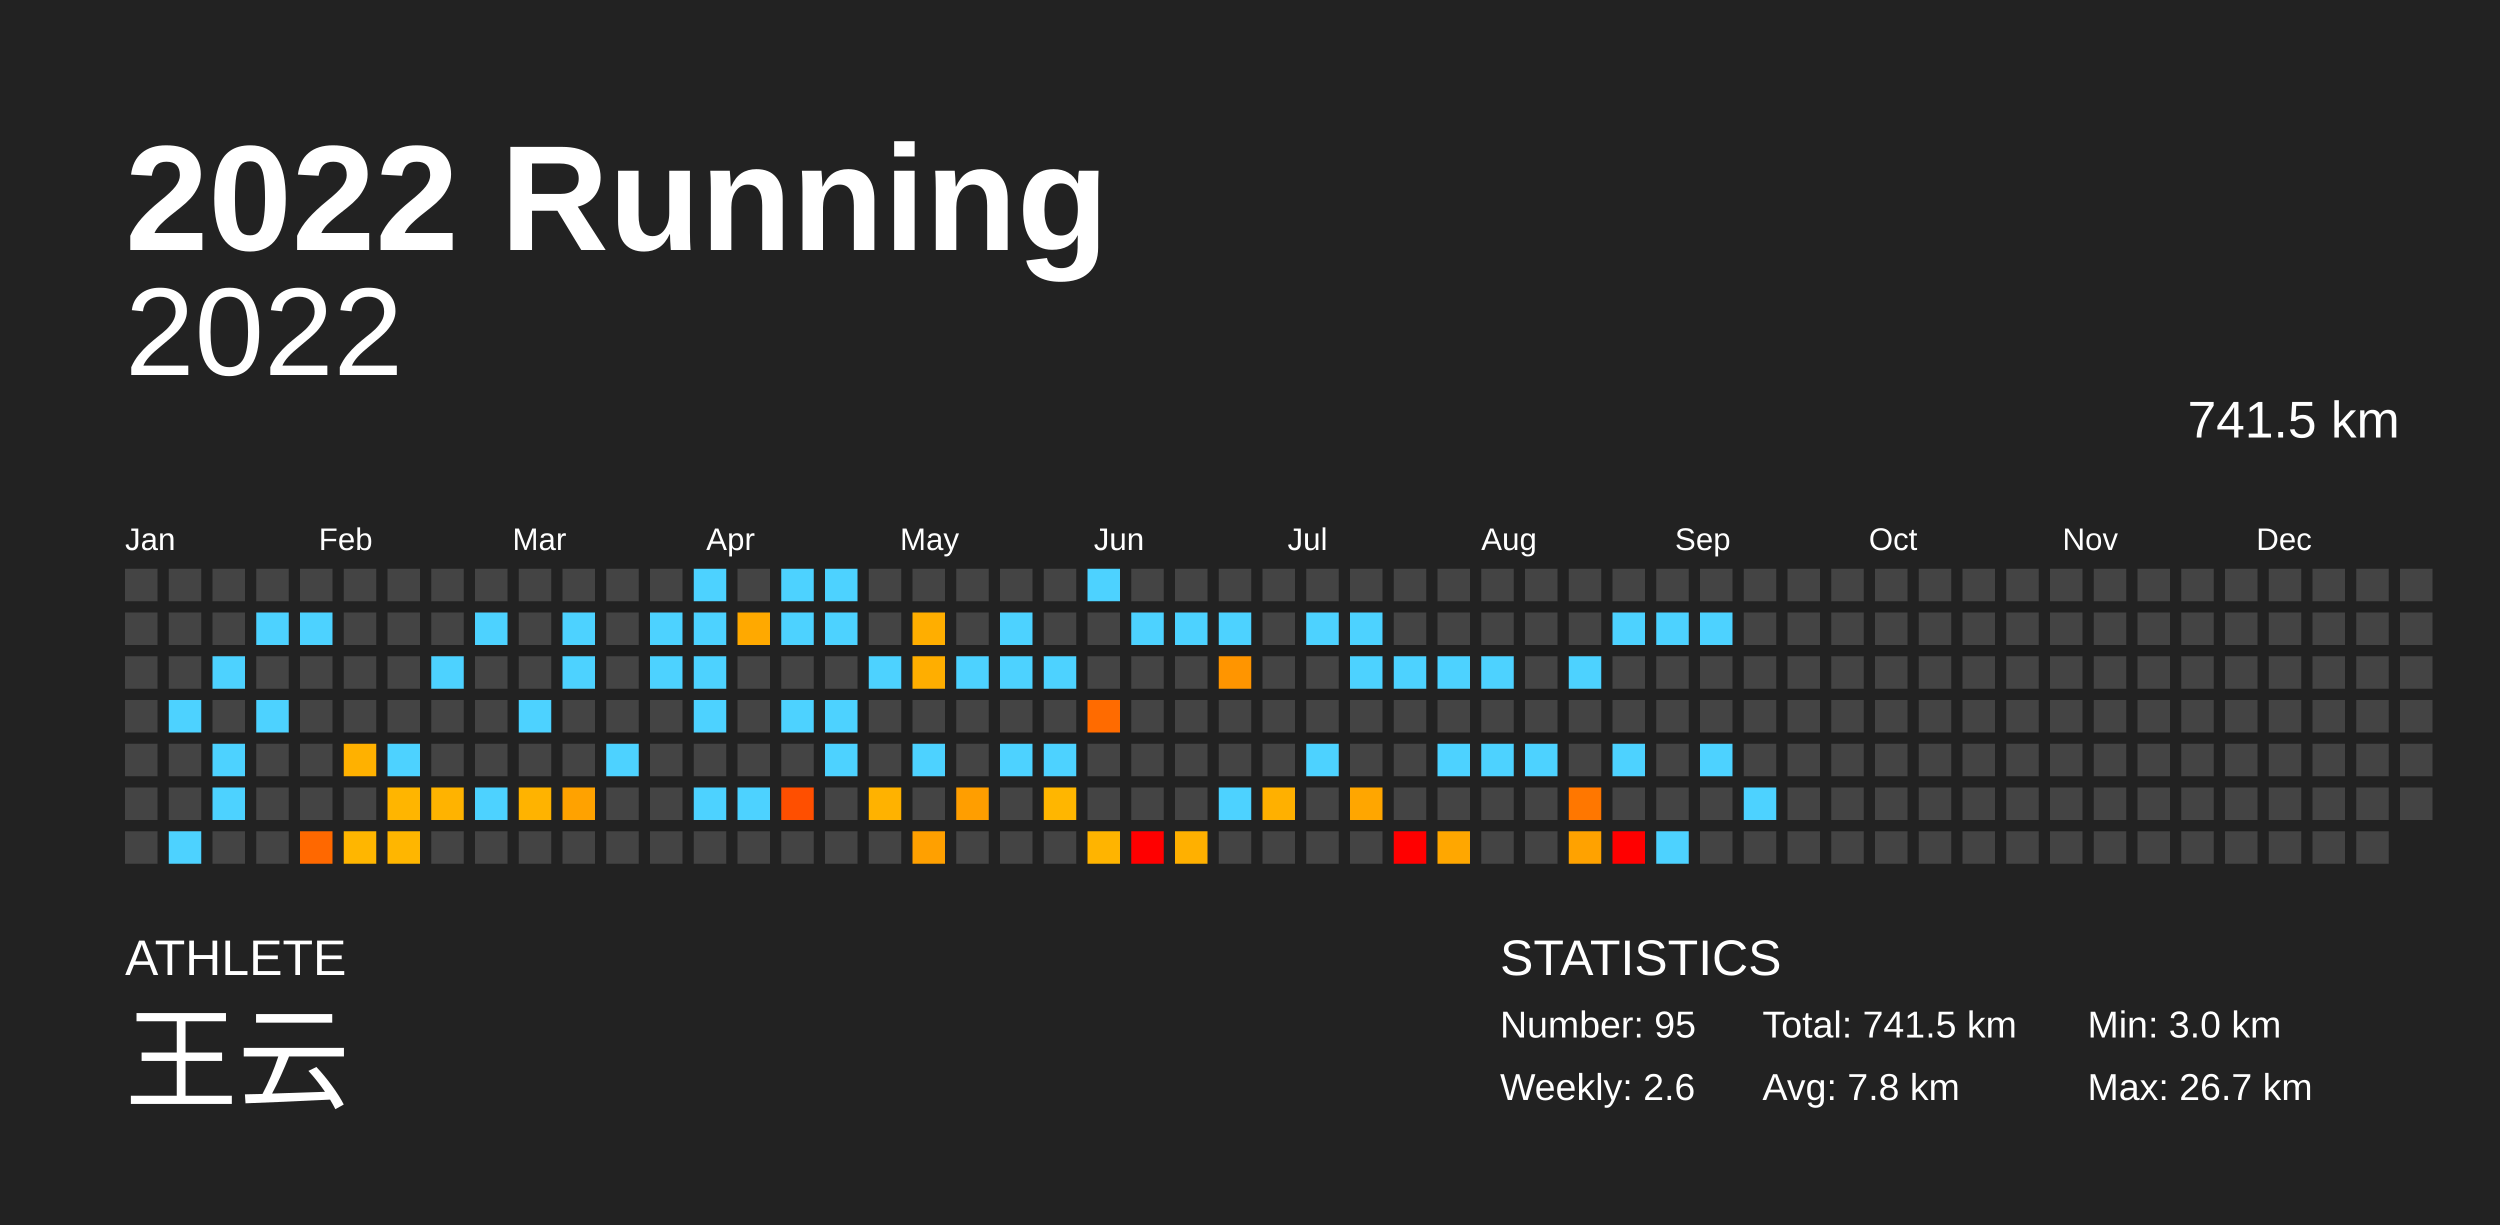
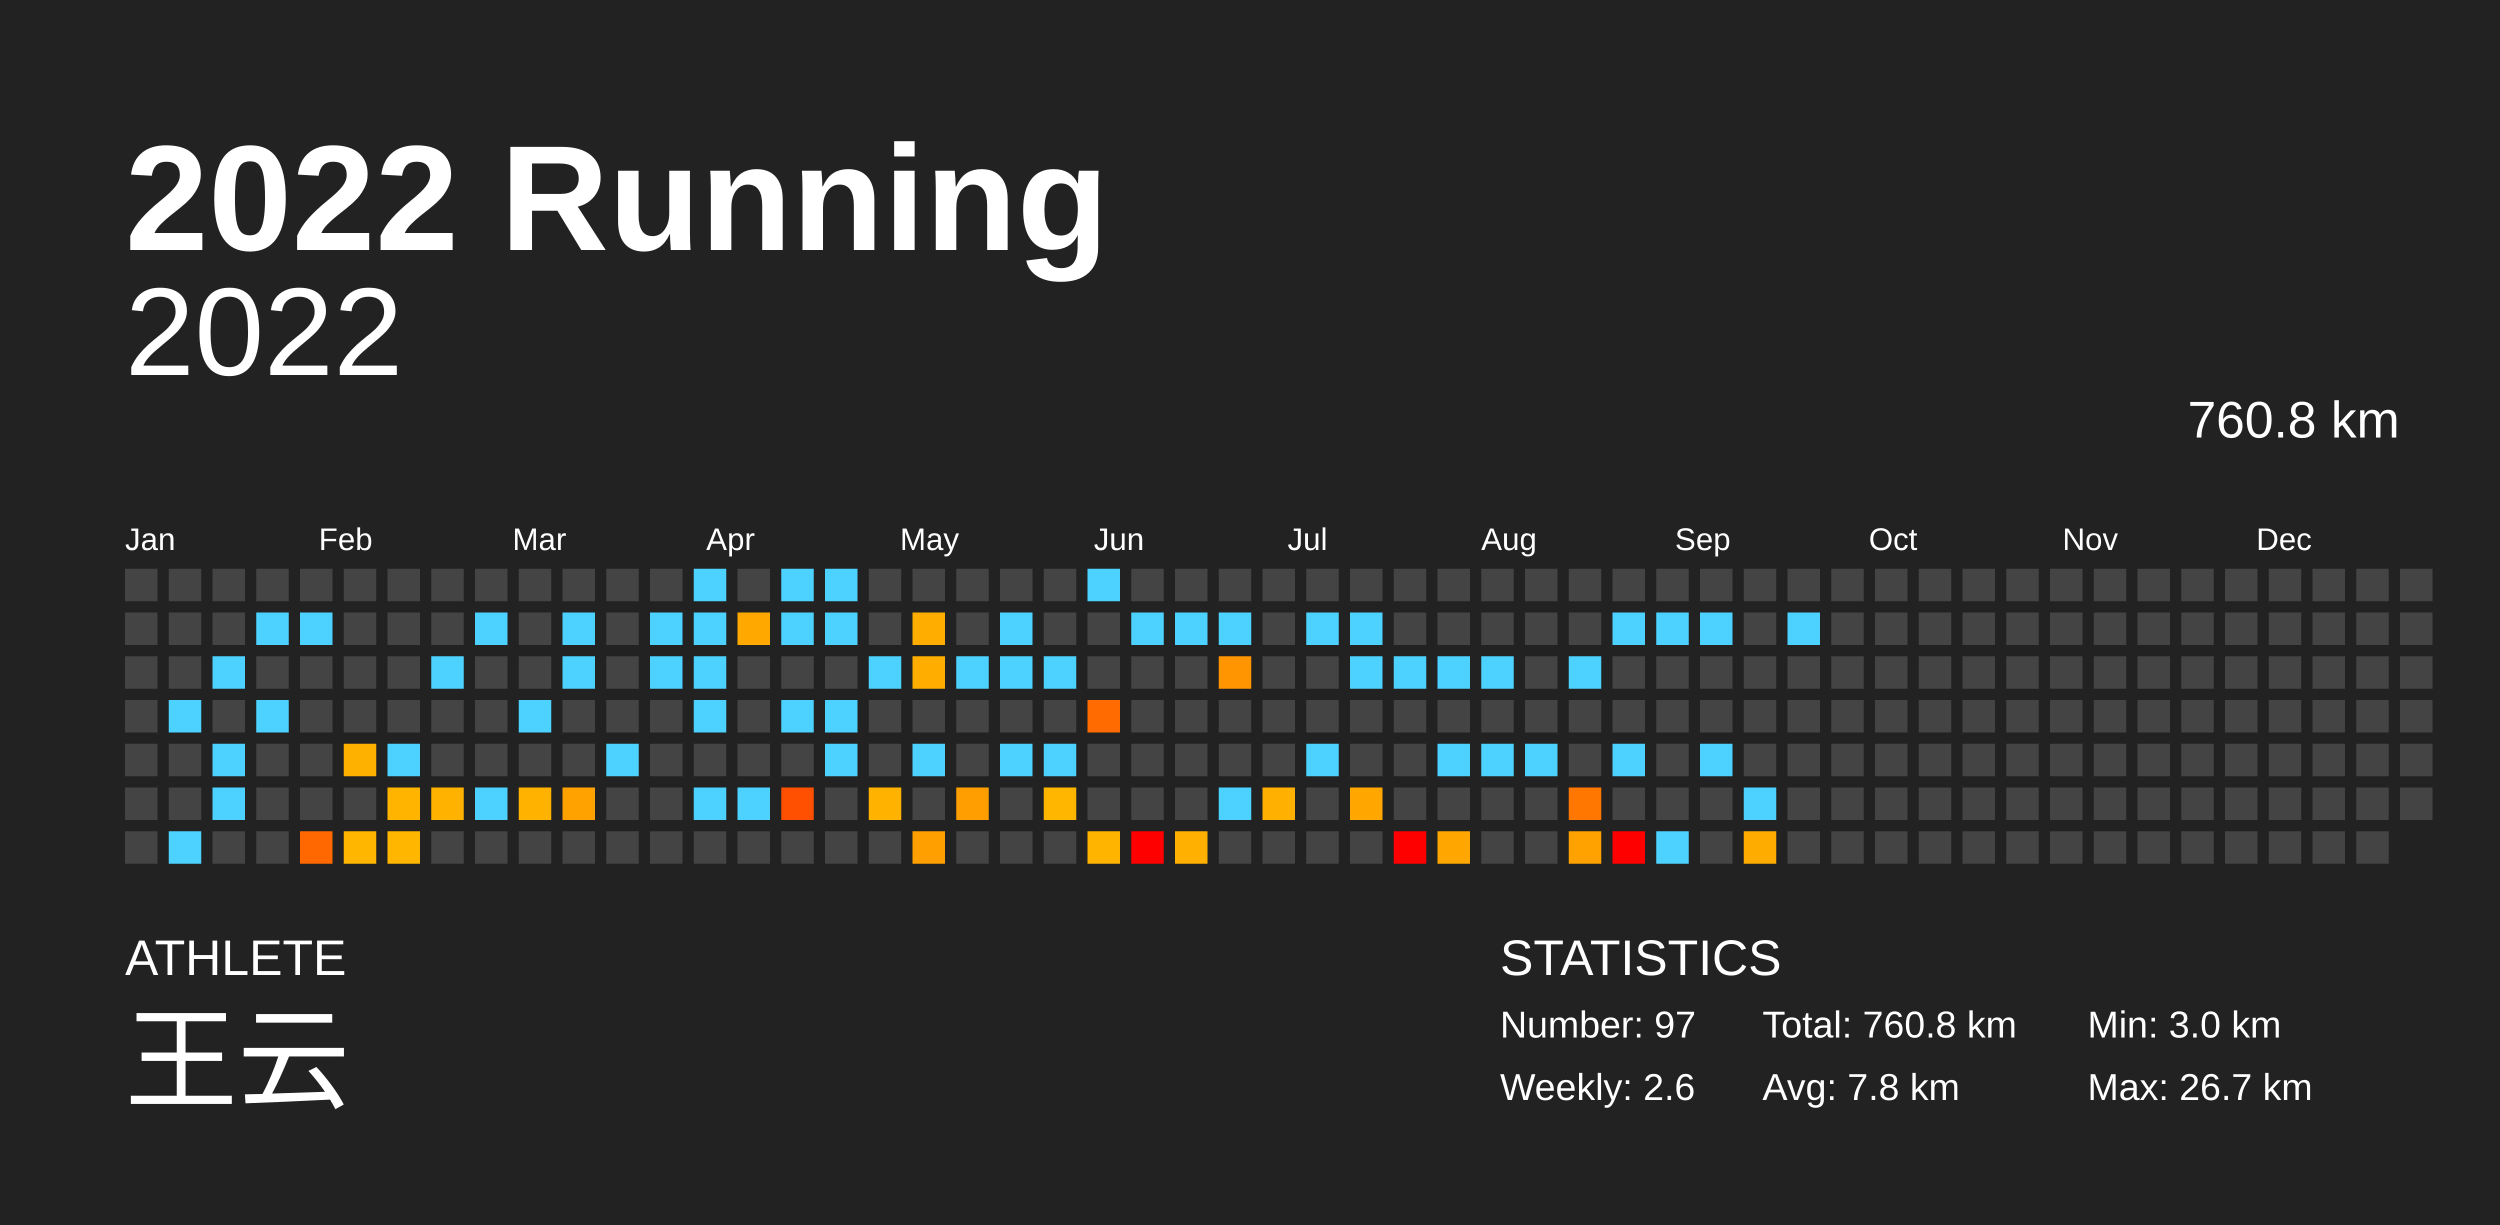
<svg xmlns="http://www.w3.org/2000/svg" baseProfile="full" height="98mm" version="1.1" viewBox="0,0,200,98" width="200mm">
  <defs />
  <rect fill="#222222" height="98" width="200" x="0" y="0" />
  <text fill="#FFFFFF" style="font-size:12px; font-family:Arial; font-weight:bold;" x="10" y="20">2022 Running</text>
  <text fill="#FFFFFF" style="font-size:4px; font-family:Arial" x="10" y="78">ATHLETE</text>
  <text fill="#FFFFFF" style="font-size:9px; font-family:Arial" x="10" y="88">王云</text>
  <text fill="#FFFFFF" style="font-size:4px; font-family:Arial" x="120" y="78">STATISTICS</text>
-   <text fill="#FFFFFF" style="font-size:3px; font-family:Arial" x="120" y="83">Number: 95</text>
+   <text fill="#FFFFFF" style="font-size:3px; font-family:Arial" x="120" y="83">Number: 97</text>
  <text fill="#FFFFFF" style="font-size:3px; font-family:Arial" x="120" y="88">Weekly: 2.6</text>
-   <text fill="#FFFFFF" style="font-size:3px; font-family:Arial" x="141" y="83">Total: 741.5 km</text>
+   <text fill="#FFFFFF" style="font-size:3px; font-family:Arial" x="141" y="83">Total: 760.8 km</text>
  <text fill="#FFFFFF" style="font-size:3px; font-family:Arial" x="141" y="88">Avg: 7.8 km</text>
  <text fill="#FFFFFF" style="font-size:3px; font-family:Arial" x="167" y="83">Min: 3.0 km</text>
  <text fill="#FFFFFF" style="font-size:3px; font-family:Arial" x="167" y="88">Max: 26.7 km</text>
  <text alignment-baseline="hanging" fill="#FFFFFF" style="font-size:10.0px; font-family:Arial;" x="10" y="30">2022</text>
-   <text alignment-baseline="hanging" fill="#FFFFFF" style="font-size:4.125px; font-family:Arial;" x="175" y="35">741.5 km</text>
+   <text alignment-baseline="hanging" fill="#FFFFFF" style="font-size:4.125px; font-family:Arial;" x="175" y="35">760.8 km</text>
  <text fill="#FFFFFF" style="font-size:2.5px; font-family:Arial" x="10.0" y="44">Jan</text>
  <text fill="#FFFFFF" style="font-size:2.5px; font-family:Arial" x="25.5" y="44">Feb</text>
  <text fill="#FFFFFF" style="font-size:2.5px; font-family:Arial" x="41.0" y="44">Mar</text>
  <text fill="#FFFFFF" style="font-size:2.5px; font-family:Arial" x="56.5" y="44">Apr</text>
  <text fill="#FFFFFF" style="font-size:2.5px; font-family:Arial" x="72.0" y="44">May</text>
  <text fill="#FFFFFF" style="font-size:2.5px; font-family:Arial" x="87.5" y="44">Jun</text>
  <text fill="#FFFFFF" style="font-size:2.5px; font-family:Arial" x="103.0" y="44">Jul</text>
  <text fill="#FFFFFF" style="font-size:2.5px; font-family:Arial" x="118.5" y="44">Aug</text>
  <text fill="#FFFFFF" style="font-size:2.5px; font-family:Arial" x="134.0" y="44">Sep</text>
  <text fill="#FFFFFF" style="font-size:2.5px; font-family:Arial" x="149.5" y="44">Oct</text>
  <text fill="#FFFFFF" style="font-size:2.5px; font-family:Arial" x="165.0" y="44">Nov</text>
  <text fill="#FFFFFF" style="font-size:2.5px; font-family:Arial" x="180.5" y="44">Dec</text>
  <rect fill="#444444" height="2.6" width="2.6" x="10.0" y="45.5" />
  <rect fill="#444444" height="2.6" width="2.6" x="10.0" y="49.0" />
  <rect fill="#444444" height="2.6" width="2.6" x="10.0" y="52.5" />
  <rect fill="#444444" height="2.6" width="2.6" x="10.0" y="56.0" />
  <rect fill="#444444" height="2.6" width="2.6" x="10.0" y="59.5" />
  <rect fill="#444444" height="2.6" width="2.6" x="10.0" y="63.0" />
  <rect fill="#444444" height="2.6" width="2.6" x="10.0" y="66.5" />
  <rect fill="#444444" height="2.6" width="2.6" x="13.5" y="45.5" />
  <rect fill="#444444" height="2.6" width="2.6" x="13.5" y="49.0" />
  <rect fill="#444444" height="2.6" width="2.6" x="13.5" y="52.5" />
  <rect fill="#4dd2ff" height="2.6" width="2.6" x="13.5" y="56.0" />
  <rect fill="#444444" height="2.6" width="2.6" x="13.5" y="59.5" />
  <rect fill="#444444" height="2.6" width="2.6" x="13.5" y="63.0" />
  <rect fill="#4dd2ff" height="2.6" width="2.6" x="13.5" y="66.5" />
  <rect fill="#444444" height="2.6" width="2.6" x="17.0" y="45.5" />
  <rect fill="#444444" height="2.6" width="2.6" x="17.0" y="49.0" />
  <rect fill="#4dd2ff" height="2.6" width="2.6" x="17.0" y="52.5" />
  <rect fill="#444444" height="2.6" width="2.6" x="17.0" y="56.0" />
  <rect fill="#4dd2ff" height="2.6" width="2.6" x="17.0" y="59.5" />
  <rect fill="#4dd2ff" height="2.6" width="2.6" x="17.0" y="63.0" />
  <rect fill="#444444" height="2.6" width="2.6" x="17.0" y="66.5" />
  <rect fill="#444444" height="2.6" width="2.6" x="20.5" y="45.5" />
  <rect fill="#4dd2ff" height="2.6" width="2.6" x="20.5" y="49.0" />
  <rect fill="#444444" height="2.6" width="2.6" x="20.5" y="52.5" />
  <rect fill="#4dd2ff" height="2.6" width="2.6" x="20.5" y="56.0" />
  <rect fill="#444444" height="2.6" width="2.6" x="20.5" y="59.5" />
  <rect fill="#444444" height="2.6" width="2.6" x="20.5" y="63.0" />
  <rect fill="#444444" height="2.6" width="2.6" x="20.5" y="66.5" />
  <rect fill="#444444" height="2.6" width="2.6" x="24.0" y="45.5" />
  <rect fill="#4dd2ff" height="2.6" width="2.6" x="24.0" y="49.0" />
  <rect fill="#444444" height="2.6" width="2.6" x="24.0" y="52.5" />
  <rect fill="#444444" height="2.6" width="2.6" x="24.0" y="56.0" />
  <rect fill="#444444" height="2.6" width="2.6" x="24.0" y="59.5" />
  <rect fill="#444444" height="2.6" width="2.6" x="24.0" y="63.0" />
  <rect fill="#ff6800" height="2.6" width="2.6" x="24.0" y="66.5" />
  <rect fill="#444444" height="2.6" width="2.6" x="27.5" y="45.5" />
  <rect fill="#444444" height="2.6" width="2.6" x="27.5" y="49.0" />
  <rect fill="#444444" height="2.6" width="2.6" x="27.5" y="52.5" />
  <rect fill="#444444" height="2.6" width="2.6" x="27.5" y="56.0" />
  <rect fill="#ffb100" height="2.6" width="2.6" x="27.5" y="59.5" />
  <rect fill="#444444" height="2.6" width="2.6" x="27.5" y="63.0" />
  <rect fill="#ffb600" height="2.6" width="2.6" x="27.5" y="66.5" />
  <rect fill="#444444" height="2.6" width="2.6" x="31.0" y="45.5" />
  <rect fill="#444444" height="2.6" width="2.6" x="31.0" y="49.0" />
  <rect fill="#444444" height="2.6" width="2.6" x="31.0" y="52.5" />
  <rect fill="#444444" height="2.6" width="2.6" x="31.0" y="56.0" />
  <rect fill="#4dd2ff" height="2.6" width="2.6" x="31.0" y="59.5" />
  <rect fill="#ffb500" height="2.6" width="2.6" x="31.0" y="63.0" />
  <rect fill="#ffb600" height="2.6" width="2.6" x="31.0" y="66.5" />
  <rect fill="#444444" height="2.6" width="2.6" x="34.5" y="45.5" />
  <rect fill="#444444" height="2.6" width="2.6" x="34.5" y="49.0" />
  <rect fill="#4dd2ff" height="2.6" width="2.6" x="34.5" y="52.5" />
  <rect fill="#444444" height="2.6" width="2.6" x="34.5" y="56.0" />
  <rect fill="#444444" height="2.6" width="2.6" x="34.5" y="59.5" />
  <rect fill="#ffb300" height="2.6" width="2.6" x="34.5" y="63.0" />
  <rect fill="#444444" height="2.6" width="2.6" x="34.5" y="66.5" />
  <rect fill="#444444" height="2.6" width="2.6" x="38.0" y="45.5" />
  <rect fill="#4dd2ff" height="2.6" width="2.6" x="38.0" y="49.0" />
  <rect fill="#444444" height="2.6" width="2.6" x="38.0" y="52.5" />
  <rect fill="#444444" height="2.6" width="2.6" x="38.0" y="56.0" />
  <rect fill="#444444" height="2.6" width="2.6" x="38.0" y="59.5" />
  <rect fill="#4dd2ff" height="2.6" width="2.6" x="38.0" y="63.0" />
  <rect fill="#444444" height="2.6" width="2.6" x="38.0" y="66.5" />
  <rect fill="#444444" height="2.6" width="2.6" x="41.5" y="45.5" />
  <rect fill="#444444" height="2.6" width="2.6" x="41.5" y="49.0" />
  <rect fill="#444444" height="2.6" width="2.6" x="41.5" y="52.5" />
  <rect fill="#4dd2ff" height="2.6" width="2.6" x="41.5" y="56.0" />
  <rect fill="#444444" height="2.6" width="2.6" x="41.5" y="59.5" />
  <rect fill="#ffb300" height="2.6" width="2.6" x="41.5" y="63.0" />
  <rect fill="#444444" height="2.6" width="2.6" x="41.5" y="66.5" />
  <rect fill="#444444" height="2.6" width="2.6" x="45.0" y="45.5" />
  <rect fill="#4dd2ff" height="2.6" width="2.6" x="45.0" y="49.0" />
  <rect fill="#4dd2ff" height="2.6" width="2.6" x="45.0" y="52.5" />
  <rect fill="#444444" height="2.6" width="2.6" x="45.0" y="56.0" />
  <rect fill="#444444" height="2.6" width="2.6" x="45.0" y="59.5" />
  <rect fill="#ffa200" height="2.6" width="2.6" x="45.0" y="63.0" />
  <rect fill="#444444" height="2.6" width="2.6" x="45.0" y="66.5" />
  <rect fill="#444444" height="2.6" width="2.6" x="48.5" y="45.5" />
  <rect fill="#444444" height="2.6" width="2.6" x="48.5" y="49.0" />
  <rect fill="#444444" height="2.6" width="2.6" x="48.5" y="52.5" />
  <rect fill="#444444" height="2.6" width="2.6" x="48.5" y="56.0" />
  <rect fill="#4dd2ff" height="2.6" width="2.6" x="48.5" y="59.5" />
  <rect fill="#444444" height="2.6" width="2.6" x="48.5" y="63.0" />
  <rect fill="#444444" height="2.6" width="2.6" x="48.5" y="66.5" />
  <rect fill="#444444" height="2.6" width="2.6" x="52.0" y="45.5" />
  <rect fill="#4dd2ff" height="2.6" width="2.6" x="52.0" y="49.0" />
  <rect fill="#4dd2ff" height="2.6" width="2.6" x="52.0" y="52.5" />
  <rect fill="#444444" height="2.6" width="2.6" x="52.0" y="56.0" />
  <rect fill="#444444" height="2.6" width="2.6" x="52.0" y="59.5" />
  <rect fill="#444444" height="2.6" width="2.6" x="52.0" y="63.0" />
  <rect fill="#444444" height="2.6" width="2.6" x="52.0" y="66.5" />
  <rect fill="#4dd2ff" height="2.6" width="2.6" x="55.5" y="45.5" />
  <rect fill="#4dd2ff" height="2.6" width="2.6" x="55.5" y="49.0" />
  <rect fill="#4dd2ff" height="2.6" width="2.6" x="55.5" y="52.5" />
  <rect fill="#4dd2ff" height="2.6" width="2.6" x="55.5" y="56.0" />
  <rect fill="#444444" height="2.6" width="2.6" x="55.5" y="59.5" />
  <rect fill="#4dd2ff" height="2.6" width="2.6" x="55.5" y="63.0" />
  <rect fill="#444444" height="2.6" width="2.6" x="55.5" y="66.5" />
  <rect fill="#444444" height="2.6" width="2.6" x="59.0" y="45.5" />
  <rect fill="#ffa900" height="2.6" width="2.6" x="59.0" y="49.0" />
  <rect fill="#444444" height="2.6" width="2.6" x="59.0" y="52.5" />
  <rect fill="#444444" height="2.6" width="2.6" x="59.0" y="56.0" />
  <rect fill="#444444" height="2.6" width="2.6" x="59.0" y="59.5" />
  <rect fill="#4dd2ff" height="2.6" width="2.6" x="59.0" y="63.0" />
  <rect fill="#444444" height="2.6" width="2.6" x="59.0" y="66.5" />
  <rect fill="#4dd2ff" height="2.6" width="2.6" x="62.5" y="45.5" />
  <rect fill="#4dd2ff" height="2.6" width="2.6" x="62.5" y="49.0" />
  <rect fill="#444444" height="2.6" width="2.6" x="62.5" y="52.5" />
  <rect fill="#4dd2ff" height="2.6" width="2.6" x="62.5" y="56.0" />
  <rect fill="#444444" height="2.6" width="2.6" x="62.5" y="59.5" />
  <rect fill="#ff4f00" height="2.6" width="2.6" x="62.5" y="63.0" />
  <rect fill="#444444" height="2.6" width="2.6" x="62.5" y="66.5" />
  <rect fill="#4dd2ff" height="2.6" width="2.6" x="66.0" y="45.5" />
  <rect fill="#4dd2ff" height="2.6" width="2.6" x="66.0" y="49.0" />
  <rect fill="#444444" height="2.6" width="2.6" x="66.0" y="52.5" />
  <rect fill="#4dd2ff" height="2.6" width="2.6" x="66.0" y="56.0" />
  <rect fill="#4dd2ff" height="2.6" width="2.6" x="66.0" y="59.5" />
  <rect fill="#444444" height="2.6" width="2.6" x="66.0" y="63.0" />
  <rect fill="#444444" height="2.6" width="2.6" x="66.0" y="66.5" />
  <rect fill="#444444" height="2.6" width="2.6" x="69.5" y="45.5" />
  <rect fill="#444444" height="2.6" width="2.6" x="69.5" y="49.0" />
  <rect fill="#4dd2ff" height="2.6" width="2.6" x="69.5" y="52.5" />
  <rect fill="#444444" height="2.6" width="2.6" x="69.5" y="56.0" />
  <rect fill="#444444" height="2.6" width="2.6" x="69.5" y="59.5" />
  <rect fill="#ffb200" height="2.6" width="2.6" x="69.5" y="63.0" />
  <rect fill="#444444" height="2.6" width="2.6" x="69.5" y="66.5" />
  <rect fill="#444444" height="2.6" width="2.6" x="73.0" y="45.5" />
  <rect fill="#ffae00" height="2.6" width="2.6" x="73.0" y="49.0" />
  <rect fill="#ffae00" height="2.6" width="2.6" x="73.0" y="52.5" />
  <rect fill="#444444" height="2.6" width="2.6" x="73.0" y="56.0" />
  <rect fill="#4dd2ff" height="2.6" width="2.6" x="73.0" y="59.5" />
  <rect fill="#444444" height="2.6" width="2.6" x="73.0" y="63.0" />
  <rect fill="#ffa000" height="2.6" width="2.6" x="73.0" y="66.5" />
  <rect fill="#444444" height="2.6" width="2.6" x="76.5" y="45.5" />
  <rect fill="#444444" height="2.6" width="2.6" x="76.5" y="49.0" />
  <rect fill="#4dd2ff" height="2.6" width="2.6" x="76.5" y="52.5" />
  <rect fill="#444444" height="2.6" width="2.6" x="76.5" y="56.0" />
  <rect fill="#444444" height="2.6" width="2.6" x="76.5" y="59.5" />
  <rect fill="#ff9e00" height="2.6" width="2.6" x="76.5" y="63.0" />
  <rect fill="#444444" height="2.6" width="2.6" x="76.5" y="66.5" />
  <rect fill="#444444" height="2.6" width="2.6" x="80.0" y="45.5" />
  <rect fill="#4dd2ff" height="2.6" width="2.6" x="80.0" y="49.0" />
  <rect fill="#4dd2ff" height="2.6" width="2.6" x="80.0" y="52.5" />
  <rect fill="#444444" height="2.6" width="2.6" x="80.0" y="56.0" />
  <rect fill="#4dd2ff" height="2.6" width="2.6" x="80.0" y="59.5" />
  <rect fill="#444444" height="2.6" width="2.6" x="80.0" y="63.0" />
  <rect fill="#444444" height="2.6" width="2.6" x="80.0" y="66.5" />
  <rect fill="#444444" height="2.6" width="2.6" x="83.5" y="45.5" />
  <rect fill="#444444" height="2.6" width="2.6" x="83.5" y="49.0" />
  <rect fill="#4dd2ff" height="2.6" width="2.6" x="83.5" y="52.5" />
  <rect fill="#444444" height="2.6" width="2.6" x="83.5" y="56.0" />
  <rect fill="#4dd2ff" height="2.6" width="2.6" x="83.5" y="59.5" />
  <rect fill="#ffb600" height="2.6" width="2.6" x="83.5" y="63.0" />
  <rect fill="#444444" height="2.6" width="2.6" x="83.5" y="66.5" />
  <rect fill="#4dd2ff" height="2.6" width="2.6" x="87.0" y="45.5" />
  <rect fill="#444444" height="2.6" width="2.6" x="87.0" y="49.0" />
  <rect fill="#444444" height="2.6" width="2.6" x="87.0" y="52.5" />
  <rect fill="#ff6b00" height="2.6" width="2.6" x="87.0" y="56.0" />
  <rect fill="#444444" height="2.6" width="2.6" x="87.0" y="59.5" />
  <rect fill="#444444" height="2.6" width="2.6" x="87.0" y="63.0" />
  <rect fill="#ffb400" height="2.6" width="2.6" x="87.0" y="66.5" />
  <rect fill="#444444" height="2.6" width="2.6" x="90.5" y="45.5" />
  <rect fill="#4dd2ff" height="2.6" width="2.6" x="90.5" y="49.0" />
  <rect fill="#444444" height="2.6" width="2.6" x="90.5" y="52.5" />
  <rect fill="#444444" height="2.6" width="2.6" x="90.5" y="56.0" />
  <rect fill="#444444" height="2.6" width="2.6" x="90.5" y="59.5" />
  <rect fill="#444444" height="2.6" width="2.6" x="90.5" y="63.0" />
  <rect fill="red" height="2.6" width="2.6" x="90.5" y="66.5" />
  <rect fill="#444444" height="2.6" width="2.6" x="94.0" y="45.5" />
  <rect fill="#4dd2ff" height="2.6" width="2.6" x="94.0" y="49.0" />
  <rect fill="#444444" height="2.6" width="2.6" x="94.0" y="52.5" />
  <rect fill="#444444" height="2.6" width="2.6" x="94.0" y="56.0" />
  <rect fill="#444444" height="2.6" width="2.6" x="94.0" y="59.5" />
  <rect fill="#444444" height="2.6" width="2.6" x="94.0" y="63.0" />
  <rect fill="#ffb000" height="2.6" width="2.6" x="94.0" y="66.5" />
  <rect fill="#444444" height="2.6" width="2.6" x="97.5" y="45.5" />
  <rect fill="#4dd2ff" height="2.6" width="2.6" x="97.5" y="49.0" />
  <rect fill="#ff9500" height="2.6" width="2.6" x="97.5" y="52.5" />
  <rect fill="#444444" height="2.6" width="2.6" x="97.5" y="56.0" />
  <rect fill="#444444" height="2.6" width="2.6" x="97.5" y="59.5" />
  <rect fill="#4dd2ff" height="2.6" width="2.6" x="97.5" y="63.0" />
  <rect fill="#444444" height="2.6" width="2.6" x="97.5" y="66.5" />
  <rect fill="#444444" height="2.6" width="2.6" x="101.0" y="45.5" />
  <rect fill="#444444" height="2.6" width="2.6" x="101.0" y="49.0" />
  <rect fill="#444444" height="2.6" width="2.6" x="101.0" y="52.5" />
  <rect fill="#444444" height="2.6" width="2.6" x="101.0" y="56.0" />
  <rect fill="#444444" height="2.6" width="2.6" x="101.0" y="59.5" />
  <rect fill="#ffb000" height="2.6" width="2.6" x="101.0" y="63.0" />
  <rect fill="#444444" height="2.6" width="2.6" x="101.0" y="66.5" />
  <rect fill="#444444" height="2.6" width="2.6" x="104.5" y="45.5" />
  <rect fill="#4dd2ff" height="2.6" width="2.6" x="104.5" y="49.0" />
  <rect fill="#444444" height="2.6" width="2.6" x="104.5" y="52.5" />
  <rect fill="#444444" height="2.6" width="2.6" x="104.5" y="56.0" />
  <rect fill="#4dd2ff" height="2.6" width="2.6" x="104.5" y="59.5" />
  <rect fill="#444444" height="2.6" width="2.6" x="104.5" y="63.0" />
  <rect fill="#444444" height="2.6" width="2.6" x="104.5" y="66.5" />
  <rect fill="#444444" height="2.6" width="2.6" x="108.0" y="45.5" />
  <rect fill="#4dd2ff" height="2.6" width="2.6" x="108.0" y="49.0" />
  <rect fill="#4dd2ff" height="2.6" width="2.6" x="108.0" y="52.5" />
  <rect fill="#444444" height="2.6" width="2.6" x="108.0" y="56.0" />
  <rect fill="#444444" height="2.6" width="2.6" x="108.0" y="59.5" />
  <rect fill="#ffa600" height="2.6" width="2.6" x="108.0" y="63.0" />
  <rect fill="#444444" height="2.6" width="2.6" x="108.0" y="66.5" />
  <rect fill="#444444" height="2.6" width="2.6" x="111.5" y="45.5" />
  <rect fill="#444444" height="2.6" width="2.6" x="111.5" y="49.0" />
  <rect fill="#4dd2ff" height="2.6" width="2.6" x="111.5" y="52.5" />
  <rect fill="#444444" height="2.6" width="2.6" x="111.5" y="56.0" />
  <rect fill="#444444" height="2.6" width="2.6" x="111.5" y="59.5" />
  <rect fill="#444444" height="2.6" width="2.6" x="111.5" y="63.0" />
  <rect fill="red" height="2.6" width="2.6" x="111.5" y="66.5" />
  <rect fill="#444444" height="2.6" width="2.6" x="115.0" y="45.5" />
  <rect fill="#444444" height="2.6" width="2.6" x="115.0" y="49.0" />
  <rect fill="#4dd2ff" height="2.6" width="2.6" x="115.0" y="52.5" />
  <rect fill="#444444" height="2.6" width="2.6" x="115.0" y="56.0" />
  <rect fill="#4dd2ff" height="2.6" width="2.6" x="115.0" y="59.5" />
  <rect fill="#444444" height="2.6" width="2.6" x="115.0" y="63.0" />
  <rect fill="#ffa700" height="2.6" width="2.6" x="115.0" y="66.5" />
  <rect fill="#444444" height="2.6" width="2.6" x="118.5" y="45.5" />
  <rect fill="#444444" height="2.6" width="2.6" x="118.5" y="49.0" />
  <rect fill="#4dd2ff" height="2.6" width="2.6" x="118.5" y="52.5" />
  <rect fill="#444444" height="2.6" width="2.6" x="118.5" y="56.0" />
  <rect fill="#4dd2ff" height="2.6" width="2.6" x="118.5" y="59.5" />
  <rect fill="#444444" height="2.6" width="2.6" x="118.5" y="63.0" />
  <rect fill="#444444" height="2.6" width="2.6" x="118.5" y="66.5" />
  <rect fill="#444444" height="2.6" width="2.6" x="122.0" y="45.5" />
  <rect fill="#444444" height="2.6" width="2.6" x="122.0" y="49.0" />
  <rect fill="#444444" height="2.6" width="2.6" x="122.0" y="52.5" />
  <rect fill="#444444" height="2.6" width="2.6" x="122.0" y="56.0" />
  <rect fill="#4dd2ff" height="2.6" width="2.6" x="122.0" y="59.5" />
  <rect fill="#444444" height="2.6" width="2.6" x="122.0" y="63.0" />
  <rect fill="#444444" height="2.6" width="2.6" x="122.0" y="66.5" />
  <rect fill="#444444" height="2.6" width="2.6" x="125.5" y="45.5" />
  <rect fill="#444444" height="2.6" width="2.6" x="125.5" y="49.0" />
  <rect fill="#4dd2ff" height="2.6" width="2.6" x="125.5" y="52.5" />
  <rect fill="#444444" height="2.6" width="2.6" x="125.5" y="56.0" />
  <rect fill="#444444" height="2.6" width="2.6" x="125.5" y="59.5" />
  <rect fill="#ff7700" height="2.6" width="2.6" x="125.5" y="63.0" />
  <rect fill="#ffa200" height="2.6" width="2.6" x="125.5" y="66.5" />
  <rect fill="#444444" height="2.6" width="2.6" x="129.0" y="45.5" />
  <rect fill="#4dd2ff" height="2.6" width="2.6" x="129.0" y="49.0" />
  <rect fill="#444444" height="2.6" width="2.6" x="129.0" y="52.5" />
  <rect fill="#444444" height="2.6" width="2.6" x="129.0" y="56.0" />
  <rect fill="#4dd2ff" height="2.6" width="2.6" x="129.0" y="59.5" />
  <rect fill="#444444" height="2.6" width="2.6" x="129.0" y="63.0" />
  <rect fill="red" height="2.6" width="2.6" x="129.0" y="66.5" />
  <rect fill="#444444" height="2.6" width="2.6" x="132.5" y="45.5" />
  <rect fill="#4dd2ff" height="2.6" width="2.6" x="132.5" y="49.0" />
  <rect fill="#444444" height="2.6" width="2.6" x="132.5" y="52.5" />
  <rect fill="#444444" height="2.6" width="2.6" x="132.5" y="56.0" />
  <rect fill="#444444" height="2.6" width="2.6" x="132.5" y="59.5" />
  <rect fill="#444444" height="2.6" width="2.6" x="132.5" y="63.0" />
  <rect fill="#4dd2ff" height="2.6" width="2.6" x="132.5" y="66.5" />
  <rect fill="#444444" height="2.6" width="2.6" x="136.0" y="45.5" />
  <rect fill="#4dd2ff" height="2.6" width="2.6" x="136.0" y="49.0" />
  <rect fill="#444444" height="2.6" width="2.6" x="136.0" y="52.5" />
  <rect fill="#444444" height="2.6" width="2.6" x="136.0" y="56.0" />
  <rect fill="#4dd2ff" height="2.6" width="2.6" x="136.0" y="59.5" />
  <rect fill="#444444" height="2.6" width="2.6" x="136.0" y="63.0" />
  <rect fill="#444444" height="2.6" width="2.6" x="136.0" y="66.5" />
  <rect fill="#444444" height="2.6" width="2.6" x="139.5" y="45.5" />
  <rect fill="#444444" height="2.6" width="2.6" x="139.5" y="49.0" />
  <rect fill="#444444" height="2.6" width="2.6" x="139.5" y="52.5" />
  <rect fill="#444444" height="2.6" width="2.6" x="139.5" y="56.0" />
  <rect fill="#444444" height="2.6" width="2.6" x="139.5" y="59.5" />
  <rect fill="#4dd2ff" height="2.6" width="2.6" x="139.5" y="63.0" />
-   <rect fill="#444444" height="2.6" width="2.6" x="139.5" y="66.5" />
+   <rect fill="#ffac00" height="2.6" width="2.6" x="139.5" y="66.5" />
  <rect fill="#444444" height="2.6" width="2.6" x="143.0" y="45.5" />
-   <rect fill="#444444" height="2.6" width="2.6" x="143.0" y="49.0" />
+   <rect fill="#4dd2ff" height="2.6" width="2.6" x="143.0" y="49.0" />
  <rect fill="#444444" height="2.6" width="2.6" x="143.0" y="52.5" />
  <rect fill="#444444" height="2.6" width="2.6" x="143.0" y="56.0" />
  <rect fill="#444444" height="2.6" width="2.6" x="143.0" y="59.5" />
  <rect fill="#444444" height="2.6" width="2.6" x="143.0" y="63.0" />
  <rect fill="#444444" height="2.6" width="2.6" x="143.0" y="66.5" />
  <rect fill="#444444" height="2.6" width="2.6" x="146.5" y="45.5" />
  <rect fill="#444444" height="2.6" width="2.6" x="146.5" y="49.0" />
  <rect fill="#444444" height="2.6" width="2.6" x="146.5" y="52.5" />
  <rect fill="#444444" height="2.6" width="2.6" x="146.5" y="56.0" />
  <rect fill="#444444" height="2.6" width="2.6" x="146.5" y="59.5" />
  <rect fill="#444444" height="2.6" width="2.6" x="146.5" y="63.0" />
  <rect fill="#444444" height="2.6" width="2.6" x="146.5" y="66.5" />
  <rect fill="#444444" height="2.6" width="2.6" x="150.0" y="45.5" />
  <rect fill="#444444" height="2.6" width="2.6" x="150.0" y="49.0" />
  <rect fill="#444444" height="2.6" width="2.6" x="150.0" y="52.5" />
  <rect fill="#444444" height="2.6" width="2.6" x="150.0" y="56.0" />
  <rect fill="#444444" height="2.6" width="2.6" x="150.0" y="59.5" />
  <rect fill="#444444" height="2.6" width="2.6" x="150.0" y="63.0" />
  <rect fill="#444444" height="2.6" width="2.6" x="150.0" y="66.5" />
  <rect fill="#444444" height="2.6" width="2.6" x="153.5" y="45.5" />
  <rect fill="#444444" height="2.6" width="2.6" x="153.5" y="49.0" />
  <rect fill="#444444" height="2.6" width="2.6" x="153.5" y="52.5" />
  <rect fill="#444444" height="2.6" width="2.6" x="153.5" y="56.0" />
  <rect fill="#444444" height="2.6" width="2.6" x="153.5" y="59.5" />
  <rect fill="#444444" height="2.6" width="2.6" x="153.5" y="63.0" />
  <rect fill="#444444" height="2.6" width="2.6" x="153.5" y="66.5" />
  <rect fill="#444444" height="2.6" width="2.6" x="157.0" y="45.5" />
  <rect fill="#444444" height="2.6" width="2.6" x="157.0" y="49.0" />
  <rect fill="#444444" height="2.6" width="2.6" x="157.0" y="52.5" />
  <rect fill="#444444" height="2.6" width="2.6" x="157.0" y="56.0" />
  <rect fill="#444444" height="2.6" width="2.6" x="157.0" y="59.5" />
  <rect fill="#444444" height="2.6" width="2.6" x="157.0" y="63.0" />
  <rect fill="#444444" height="2.6" width="2.6" x="157.0" y="66.5" />
  <rect fill="#444444" height="2.6" width="2.6" x="160.5" y="45.5" />
  <rect fill="#444444" height="2.6" width="2.6" x="160.5" y="49.0" />
  <rect fill="#444444" height="2.6" width="2.6" x="160.5" y="52.5" />
  <rect fill="#444444" height="2.6" width="2.6" x="160.5" y="56.0" />
  <rect fill="#444444" height="2.6" width="2.6" x="160.5" y="59.5" />
  <rect fill="#444444" height="2.6" width="2.6" x="160.5" y="63.0" />
  <rect fill="#444444" height="2.6" width="2.6" x="160.5" y="66.5" />
  <rect fill="#444444" height="2.6" width="2.6" x="164.0" y="45.5" />
  <rect fill="#444444" height="2.6" width="2.6" x="164.0" y="49.0" />
  <rect fill="#444444" height="2.6" width="2.6" x="164.0" y="52.5" />
  <rect fill="#444444" height="2.6" width="2.6" x="164.0" y="56.0" />
  <rect fill="#444444" height="2.6" width="2.6" x="164.0" y="59.5" />
  <rect fill="#444444" height="2.6" width="2.6" x="164.0" y="63.0" />
  <rect fill="#444444" height="2.6" width="2.6" x="164.0" y="66.5" />
  <rect fill="#444444" height="2.6" width="2.6" x="167.5" y="45.5" />
  <rect fill="#444444" height="2.6" width="2.6" x="167.5" y="49.0" />
  <rect fill="#444444" height="2.6" width="2.6" x="167.5" y="52.5" />
  <rect fill="#444444" height="2.6" width="2.6" x="167.5" y="56.0" />
  <rect fill="#444444" height="2.6" width="2.6" x="167.5" y="59.5" />
  <rect fill="#444444" height="2.6" width="2.6" x="167.5" y="63.0" />
  <rect fill="#444444" height="2.6" width="2.6" x="167.5" y="66.5" />
  <rect fill="#444444" height="2.6" width="2.6" x="171.0" y="45.5" />
  <rect fill="#444444" height="2.6" width="2.6" x="171.0" y="49.0" />
  <rect fill="#444444" height="2.6" width="2.6" x="171.0" y="52.5" />
  <rect fill="#444444" height="2.6" width="2.6" x="171.0" y="56.0" />
  <rect fill="#444444" height="2.6" width="2.6" x="171.0" y="59.5" />
  <rect fill="#444444" height="2.6" width="2.6" x="171.0" y="63.0" />
  <rect fill="#444444" height="2.6" width="2.6" x="171.0" y="66.5" />
  <rect fill="#444444" height="2.6" width="2.6" x="174.5" y="45.5" />
  <rect fill="#444444" height="2.6" width="2.6" x="174.5" y="49.0" />
  <rect fill="#444444" height="2.6" width="2.6" x="174.5" y="52.5" />
  <rect fill="#444444" height="2.6" width="2.6" x="174.5" y="56.0" />
  <rect fill="#444444" height="2.6" width="2.6" x="174.5" y="59.5" />
  <rect fill="#444444" height="2.6" width="2.6" x="174.5" y="63.0" />
  <rect fill="#444444" height="2.6" width="2.6" x="174.5" y="66.5" />
  <rect fill="#444444" height="2.6" width="2.6" x="178.0" y="45.5" />
  <rect fill="#444444" height="2.6" width="2.6" x="178.0" y="49.0" />
  <rect fill="#444444" height="2.6" width="2.6" x="178.0" y="52.5" />
  <rect fill="#444444" height="2.6" width="2.6" x="178.0" y="56.0" />
  <rect fill="#444444" height="2.6" width="2.6" x="178.0" y="59.5" />
  <rect fill="#444444" height="2.6" width="2.6" x="178.0" y="63.0" />
  <rect fill="#444444" height="2.6" width="2.6" x="178.0" y="66.5" />
  <rect fill="#444444" height="2.6" width="2.6" x="181.5" y="45.5" />
  <rect fill="#444444" height="2.6" width="2.6" x="181.5" y="49.0" />
  <rect fill="#444444" height="2.6" width="2.6" x="181.5" y="52.5" />
  <rect fill="#444444" height="2.6" width="2.6" x="181.5" y="56.0" />
  <rect fill="#444444" height="2.6" width="2.6" x="181.5" y="59.5" />
  <rect fill="#444444" height="2.6" width="2.6" x="181.5" y="63.0" />
  <rect fill="#444444" height="2.6" width="2.6" x="181.5" y="66.5" />
  <rect fill="#444444" height="2.6" width="2.6" x="185.0" y="45.5" />
  <rect fill="#444444" height="2.6" width="2.6" x="185.0" y="49.0" />
  <rect fill="#444444" height="2.6" width="2.6" x="185.0" y="52.5" />
  <rect fill="#444444" height="2.6" width="2.6" x="185.0" y="56.0" />
  <rect fill="#444444" height="2.6" width="2.6" x="185.0" y="59.5" />
  <rect fill="#444444" height="2.6" width="2.6" x="185.0" y="63.0" />
  <rect fill="#444444" height="2.6" width="2.6" x="185.0" y="66.5" />
  <rect fill="#444444" height="2.6" width="2.6" x="188.5" y="45.5" />
  <rect fill="#444444" height="2.6" width="2.6" x="188.5" y="49.0" />
  <rect fill="#444444" height="2.6" width="2.6" x="188.5" y="52.5" />
  <rect fill="#444444" height="2.6" width="2.6" x="188.5" y="56.0" />
  <rect fill="#444444" height="2.6" width="2.6" x="188.5" y="59.5" />
  <rect fill="#444444" height="2.6" width="2.6" x="188.5" y="63.0" />
  <rect fill="#444444" height="2.6" width="2.6" x="188.5" y="66.5" />
  <rect fill="#444444" height="2.6" width="2.6" x="192.0" y="45.5" />
  <rect fill="#444444" height="2.6" width="2.6" x="192.0" y="49.0" />
  <rect fill="#444444" height="2.6" width="2.6" x="192.0" y="52.5" />
  <rect fill="#444444" height="2.6" width="2.6" x="192.0" y="56.0" />
  <rect fill="#444444" height="2.6" width="2.6" x="192.0" y="59.5" />
  <rect fill="#444444" height="2.6" width="2.6" x="192.0" y="63.0" />
</svg>
